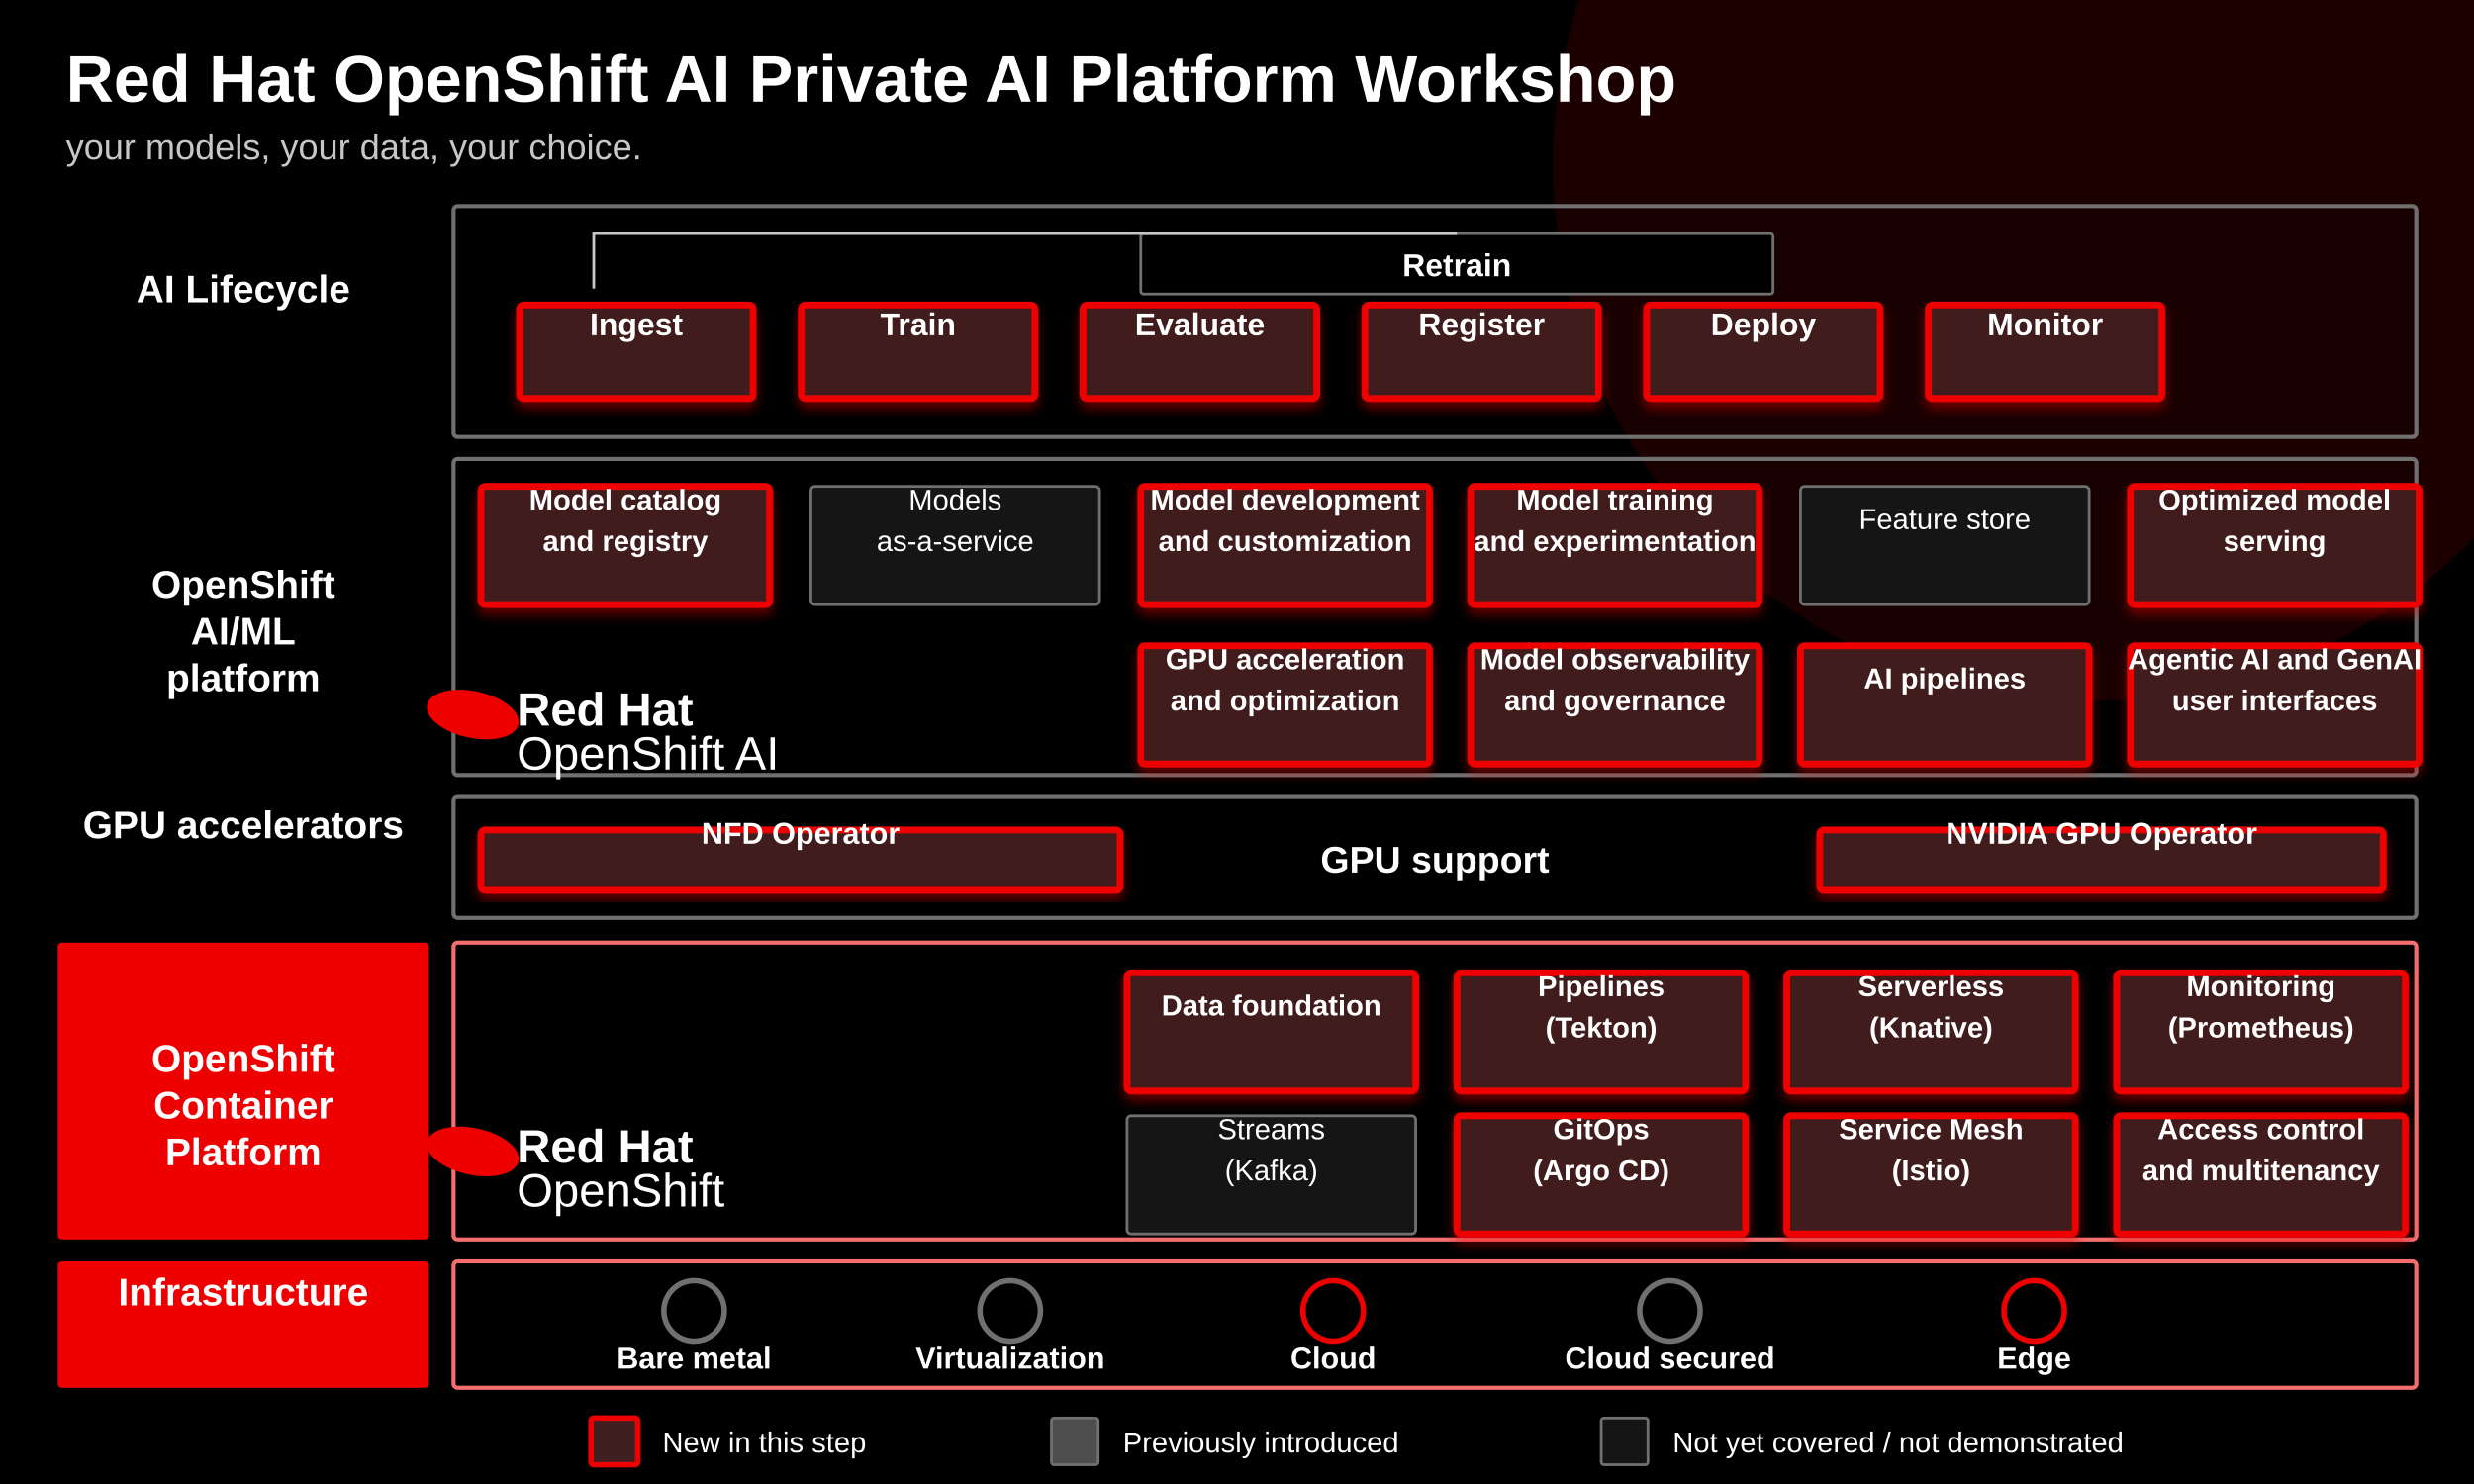
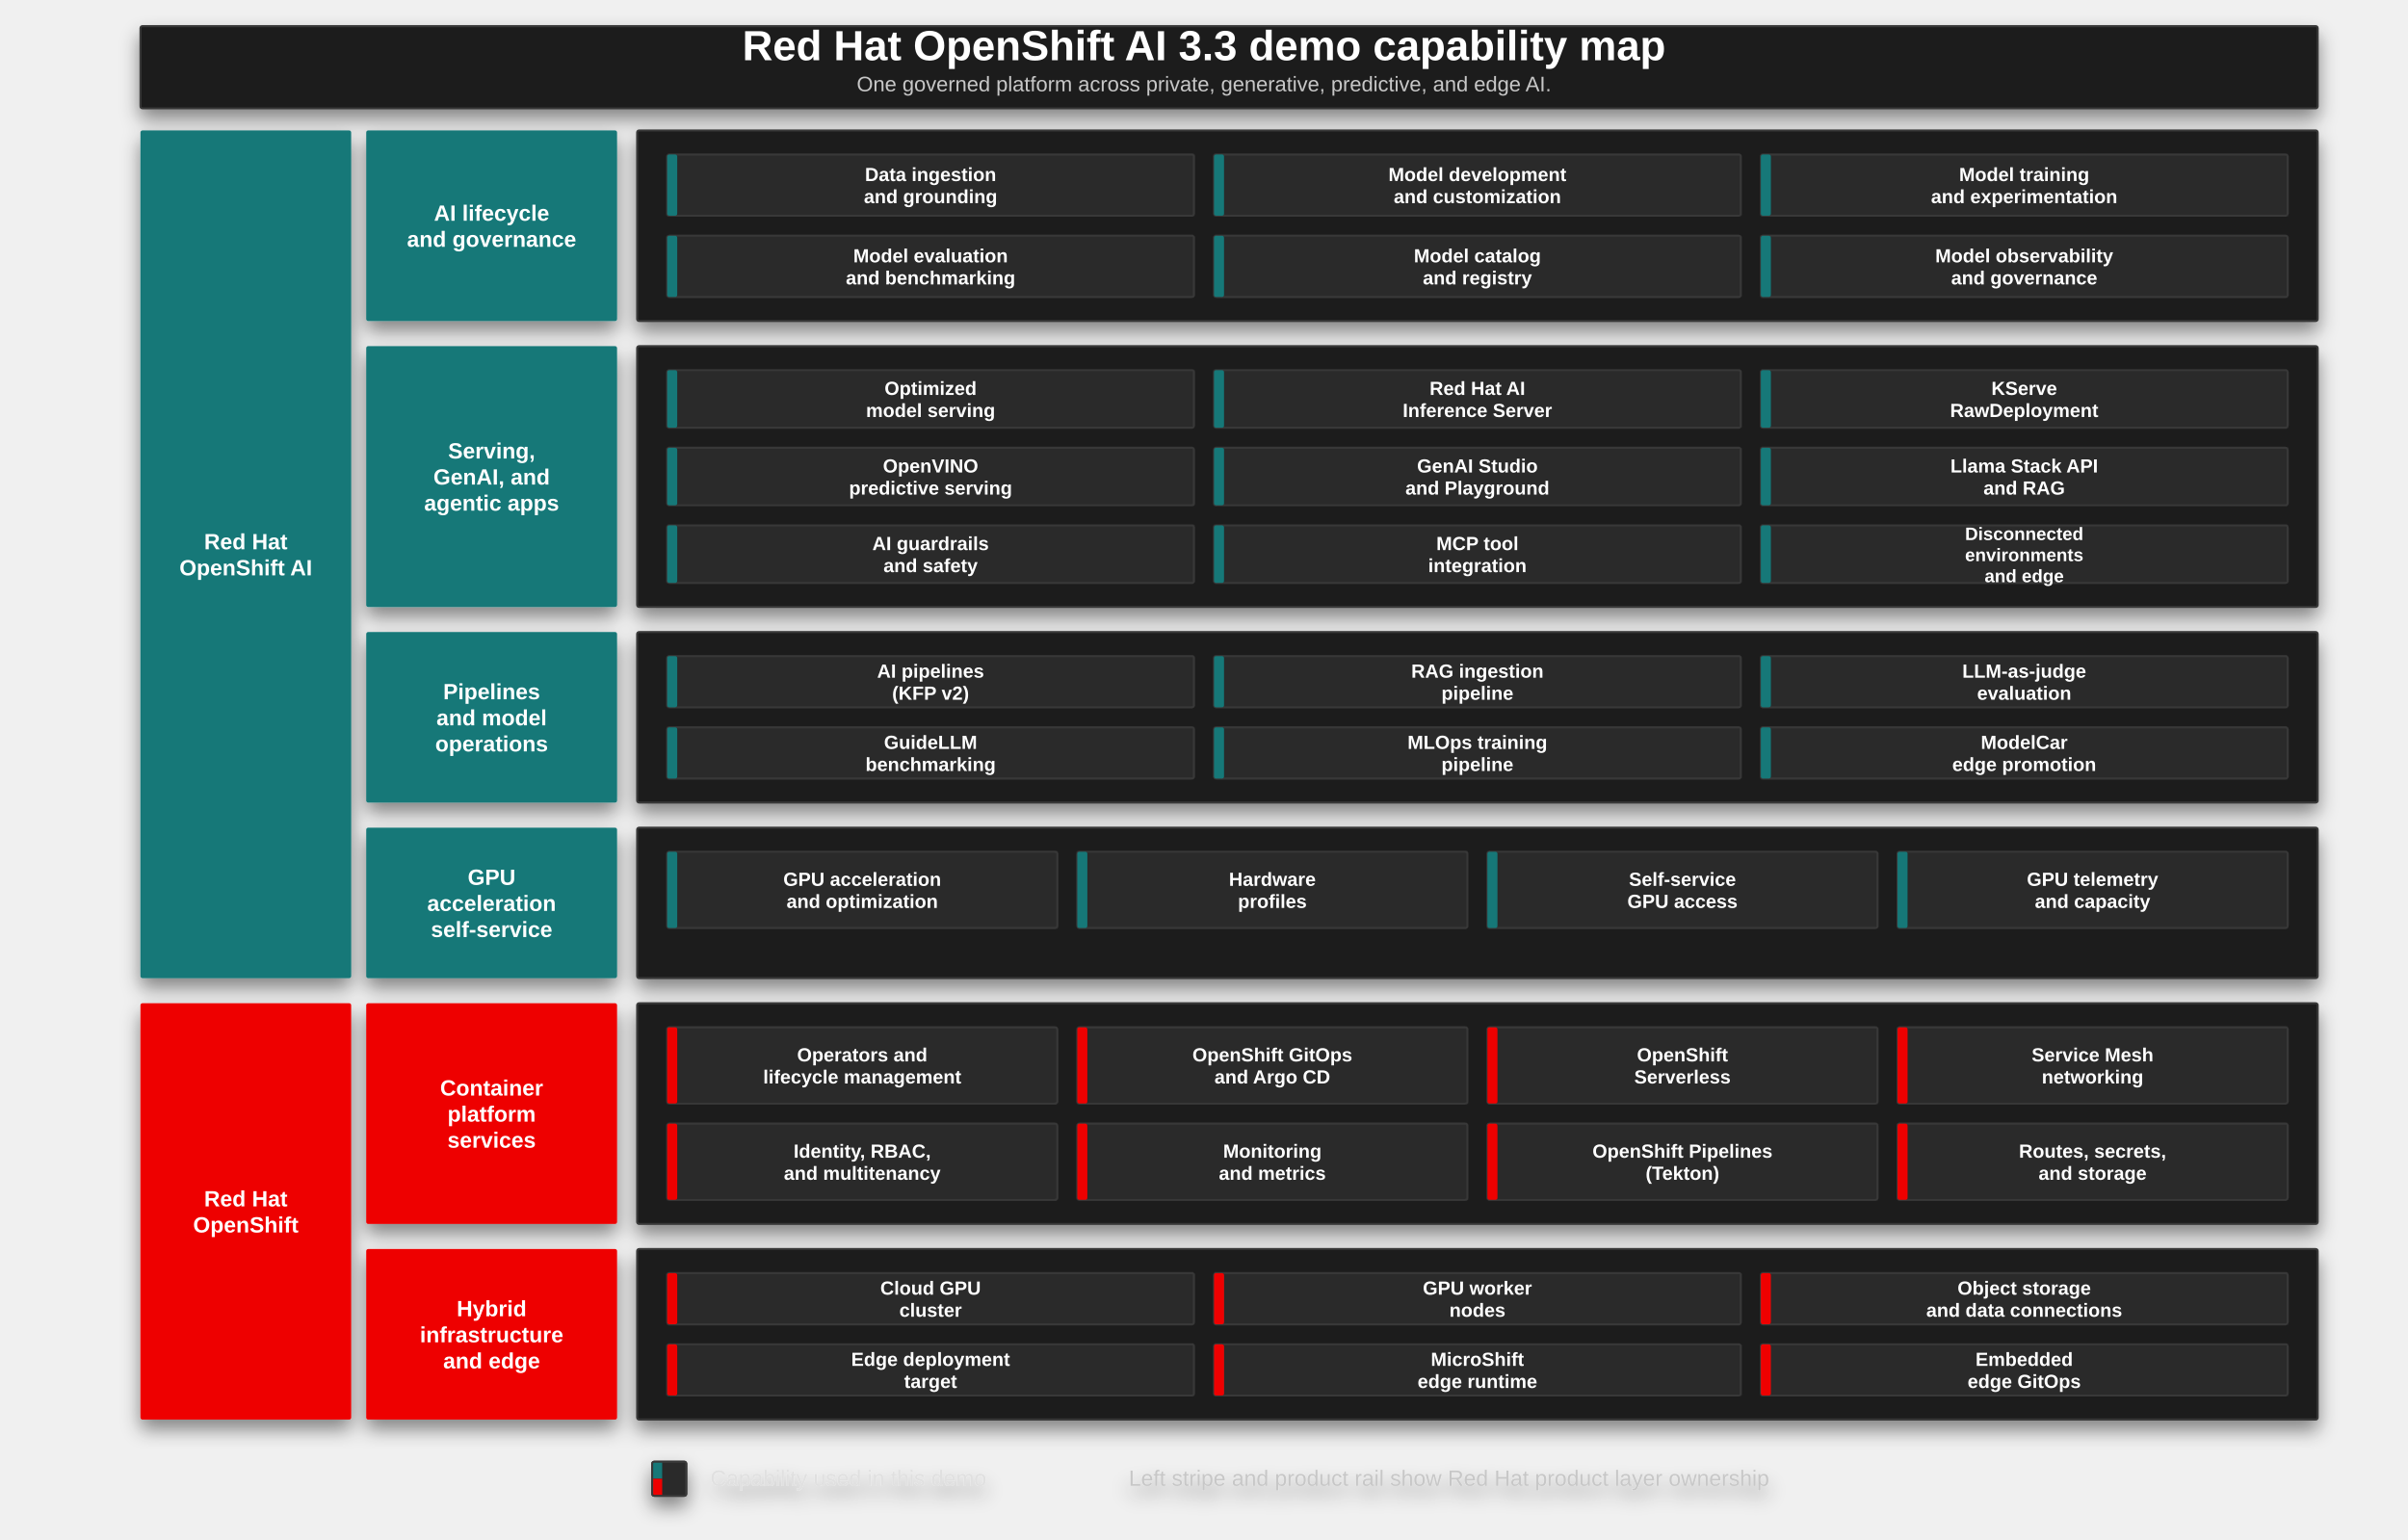
- <svg xmlns="http://www.w3.org/2000/svg" width="1800" height="1080" viewBox="0 0 1800 1080" role="img" aria-labelledby="title desc">
+ <svg xmlns="http://www.w3.org/2000/svg" width="2400" height="1535" viewBox="0 0 2400 1535" role="img" aria-labelledby="title desc">
+   <style>.display{font-family:'Red Hat Display','Arial',sans-serif}.body{font-family:'Red Hat Text','Arial',sans-serif}</style>
  <defs>
-     <filter id="shadow" x="-10%" y="-10%" width="120%" height="130%">
-       <feDropShadow dx="0" dy="5" stdDeviation="4" flood-color="#ee0000" flood-opacity=".42" />
+     <filter id="lift" x="-20%" y="-20%" width="140%" height="140%">
+       <feDropShadow dx="0" dy="6" stdDeviation="5" flood-color="#000" flood-opacity="0.55" />
    </filter>
-     <style>
-       .heading { font-family: "Red Hat Display", "Red Hat Text", Arial, sans-serif; }
-       .mono { font-family: "Red Hat Mono", monospace; }
-     </style>
+     <filter id="panelShadow" x="-8%" y="-8%" width="116%" height="116%">
+       <feDropShadow dx="0" dy="10" stdDeviation="9" flood-color="#000" flood-opacity="0.45" />
+     </filter>
  </defs>
-   <rect width="1800" height="1080" fill="#000000" />
-   <circle cx="1520" cy="120" r="390" fill="#ee0000" opacity=".12" />
-   <text x="48" y="74" class="heading" font-size="48" font-weight="800" fill="#ffffff">Red Hat OpenShift AI Private AI Platform Workshop</text>
-   <text x="48" y="116" font-family="Red Hat Text, Arial, sans-serif" font-size="26" font-weight="500" fill="#c7c7c7">your models, your data, your choice.</text>
-   <rect x="42" y="150" width="270" height="168" rx="3" fill="#000000" />
-   <text x="177" y="220.0" text-anchor="middle" font-family="Red Hat Text, Arial, sans-serif" font-size="28" font-weight="800" fill="#ffffff">AI Lifecycle</text>
-   <rect x="330" y="150" width="1428" height="168" rx="3" fill="#000000" fill-opacity=".12" stroke="#707070" stroke-width="3" />
-   <rect x="378" y="222" width="170" height="68" rx="3" fill="#3f1f1f" stroke="#ee0000" stroke-width="5" filter="url(#shadow)" />
-   <text x="463.0" y="244.0" text-anchor="middle" font-family="Red Hat Text, Arial, sans-serif" font-size="23" font-weight="700" fill="#ffffff">Ingest</text>
-   <rect x="583" y="222" width="170" height="68" rx="3" fill="#3f1f1f" stroke="#ee0000" stroke-width="5" filter="url(#shadow)" />
-   <text x="668.0" y="244.0" text-anchor="middle" font-family="Red Hat Text, Arial, sans-serif" font-size="23" font-weight="700" fill="#ffffff">Train</text>
-   <rect x="788" y="222" width="170" height="68" rx="3" fill="#3f1f1f" stroke="#ee0000" stroke-width="5" filter="url(#shadow)" />
-   <text x="873.0" y="244.0" text-anchor="middle" font-family="Red Hat Text, Arial, sans-serif" font-size="23" font-weight="700" fill="#ffffff">Evaluate</text>
-   <rect x="993" y="222" width="170" height="68" rx="3" fill="#3f1f1f" stroke="#ee0000" stroke-width="5" filter="url(#shadow)" />
-   <text x="1078.0" y="244.0" text-anchor="middle" font-family="Red Hat Text, Arial, sans-serif" font-size="23" font-weight="700" fill="#ffffff">Register</text>
-   <rect x="1198" y="222" width="170" height="68" rx="3" fill="#3f1f1f" stroke="#ee0000" stroke-width="5" filter="url(#shadow)" />
-   <text x="1283.0" y="244.0" text-anchor="middle" font-family="Red Hat Text, Arial, sans-serif" font-size="23" font-weight="700" fill="#ffffff">Deploy</text>
-   <rect x="1403" y="222" width="170" height="68" rx="3" fill="#3f1f1f" stroke="#ee0000" stroke-width="5" filter="url(#shadow)" />
-   <text x="1488.0" y="244.0" text-anchor="middle" font-family="Red Hat Text, Arial, sans-serif" font-size="23" font-weight="700" fill="#ffffff">Monitor</text>
-   <rect x="830" y="170" width="460" height="44" rx="2" fill="#000000" stroke="#707070" stroke-width="2" />
-   <text x="1060" y="201" text-anchor="middle" font-family="Red Hat Text, Arial, sans-serif" font-size="23" font-weight="800" fill="#ffffff">Retrain</text>
-   <path d="M1060 170 L432 170 L432 210" fill="none" stroke="#c7c7c7" stroke-width="2" />
-   <rect x="42" y="334" width="270" height="230" rx="3" fill="#000000" />
-   <text x="177" y="435.0" text-anchor="middle" font-family="Red Hat Text, Arial, sans-serif" font-size="28" font-weight="800" fill="#ffffff">OpenShift</text>
-   <text x="177" y="469.0" text-anchor="middle" font-family="Red Hat Text, Arial, sans-serif" font-size="28" font-weight="800" fill="#ffffff">AI/ML</text>
-   <text x="177" y="503.0" text-anchor="middle" font-family="Red Hat Text, Arial, sans-serif" font-size="28" font-weight="800" fill="#ffffff">platform</text>
-   <rect x="330" y="334" width="1428" height="230" rx="3" fill="#000000" fill-opacity=".12" stroke="#707070" stroke-width="3" />
-   <rect x="350" y="354" width="210" height="86" rx="3" fill="#3f1f1f" stroke="#ee0000" stroke-width="5" filter="url(#shadow)" />
-   <text x="455.0" y="371.0" text-anchor="middle" font-family="Red Hat Text, Arial, sans-serif" font-size="21" font-weight="700" fill="#ffffff">Model catalog</text>
-   <text x="455.0" y="401.0" text-anchor="middle" font-family="Red Hat Text, Arial, sans-serif" font-size="21" font-weight="700" fill="#ffffff">and registry</text>
-   <rect x="590" y="354" width="210" height="86" rx="3" fill="#151515" stroke="#707070" stroke-width="2" />
-   <text x="695.0" y="371.0" text-anchor="middle" font-family="Red Hat Text, Arial, sans-serif" font-size="21" font-weight="500" fill="#ffffff">Models</text>
-   <text x="695.0" y="401.0" text-anchor="middle" font-family="Red Hat Text, Arial, sans-serif" font-size="21" font-weight="500" fill="#ffffff">as-a-service</text>
-   <rect x="830" y="354" width="210" height="86" rx="3" fill="#3f1f1f" stroke="#ee0000" stroke-width="5" filter="url(#shadow)" />
-   <text x="935.0" y="371.0" text-anchor="middle" font-family="Red Hat Text, Arial, sans-serif" font-size="21" font-weight="700" fill="#ffffff">Model development</text>
-   <text x="935.0" y="401.0" text-anchor="middle" font-family="Red Hat Text, Arial, sans-serif" font-size="21" font-weight="700" fill="#ffffff">and customization</text>
-   <rect x="1070" y="354" width="210" height="86" rx="3" fill="#3f1f1f" stroke="#ee0000" stroke-width="5" filter="url(#shadow)" />
-   <text x="1175.0" y="371.0" text-anchor="middle" font-family="Red Hat Text, Arial, sans-serif" font-size="21" font-weight="700" fill="#ffffff">Model training</text>
-   <text x="1175.0" y="401.0" text-anchor="middle" font-family="Red Hat Text, Arial, sans-serif" font-size="21" font-weight="700" fill="#ffffff">and experimentation</text>
-   <rect x="1310" y="354" width="210" height="86" rx="3" fill="#151515" stroke="#707070" stroke-width="2" />
-   <text x="1415.0" y="385.0" text-anchor="middle" font-family="Red Hat Text, Arial, sans-serif" font-size="21" font-weight="500" fill="#ffffff">Feature store</text>
-   <rect x="1550" y="354" width="210" height="86" rx="3" fill="#3f1f1f" stroke="#ee0000" stroke-width="5" filter="url(#shadow)" />
-   <text x="1655.0" y="371.0" text-anchor="middle" font-family="Red Hat Text, Arial, sans-serif" font-size="21" font-weight="700" fill="#ffffff">Optimized model</text>
-   <text x="1655.0" y="401.0" text-anchor="middle" font-family="Red Hat Text, Arial, sans-serif" font-size="21" font-weight="700" fill="#ffffff">serving</text>
-   <rect x="830" y="470" width="210" height="86" rx="3" fill="#3f1f1f" stroke="#ee0000" stroke-width="5" filter="url(#shadow)" />
-   <text x="935.0" y="487.0" text-anchor="middle" font-family="Red Hat Text, Arial, sans-serif" font-size="21" font-weight="700" fill="#ffffff">GPU acceleration</text>
-   <text x="935.0" y="517.0" text-anchor="middle" font-family="Red Hat Text, Arial, sans-serif" font-size="21" font-weight="700" fill="#ffffff">and optimization</text>
-   <rect x="1070" y="470" width="210" height="86" rx="3" fill="#3f1f1f" stroke="#ee0000" stroke-width="5" filter="url(#shadow)" />
-   <text x="1175.0" y="487.0" text-anchor="middle" font-family="Red Hat Text, Arial, sans-serif" font-size="21" font-weight="700" fill="#ffffff">Model observability</text>
-   <text x="1175.0" y="517.0" text-anchor="middle" font-family="Red Hat Text, Arial, sans-serif" font-size="21" font-weight="700" fill="#ffffff">and governance</text>
-   <rect x="1310" y="470" width="210" height="86" rx="3" fill="#3f1f1f" stroke="#ee0000" stroke-width="5" filter="url(#shadow)" />
-   <text x="1415.0" y="501.0" text-anchor="middle" font-family="Red Hat Text, Arial, sans-serif" font-size="21" font-weight="700" fill="#ffffff">AI pipelines</text>
-   <rect x="1550" y="470" width="210" height="86" rx="3" fill="#3f1f1f" stroke="#ee0000" stroke-width="5" filter="url(#shadow)" />
-   <text x="1655.0" y="487.0" text-anchor="middle" font-family="Red Hat Text, Arial, sans-serif" font-size="21" font-weight="700" fill="#ffffff">Agentic AI and GenAI</text>
-   <text x="1655.0" y="517.0" text-anchor="middle" font-family="Red Hat Text, Arial, sans-serif" font-size="21" font-weight="700" fill="#ffffff">user interfaces</text>
-   <text x="376" y="528" class="heading" font-size="34" font-weight="800" fill="#ffffff">Red Hat</text>
-   <text x="376" y="560" class="heading" font-size="34" font-weight="500" fill="#ffffff">OpenShift AI</text>
-   <ellipse cx="344" cy="520" rx="34" ry="17" fill="#ee0000" transform="rotate(12 344 520)" />
-   <rect x="42" y="580" width="270" height="88" rx="3" fill="#000000" />
-   <text x="177" y="610.0" text-anchor="middle" font-family="Red Hat Text, Arial, sans-serif" font-size="28" font-weight="800" fill="#ffffff">GPU accelerators</text>
-   <rect x="330" y="580" width="1428" height="88" rx="3" fill="#000000" fill-opacity=".12" stroke="#707070" stroke-width="3" />
-   <rect x="350" y="604" width="465" height="44" rx="3" fill="#3f1f1f" stroke="#ee0000" stroke-width="5" filter="url(#shadow)" />
-   <text x="582.5" y="614.0" text-anchor="middle" font-family="Red Hat Text, Arial, sans-serif" font-size="22" font-weight="700" fill="#ffffff">NFD Operator</text>
-   <text x="1044" y="635" text-anchor="middle" font-family="Red Hat Text, Arial, sans-serif" font-size="27" font-weight="800" fill="#ffffff">GPU support</text>
-   <rect x="1324" y="604" width="410" height="44" rx="3" fill="#3f1f1f" stroke="#ee0000" stroke-width="5" filter="url(#shadow)" />
-   <text x="1529.0" y="614.0" text-anchor="middle" font-family="Red Hat Text, Arial, sans-serif" font-size="22" font-weight="700" fill="#ffffff">NVIDIA GPU Operator</text>
-   <rect x="42" y="686" width="270" height="216" rx="3" fill="#ee0000" />
-   <text x="177" y="780.0" text-anchor="middle" font-family="Red Hat Text, Arial, sans-serif" font-size="28" font-weight="800" fill="#ffffff">OpenShift</text>
-   <text x="177" y="814.0" text-anchor="middle" font-family="Red Hat Text, Arial, sans-serif" font-size="28" font-weight="800" fill="#ffffff">Container</text>
-   <text x="177" y="848.0" text-anchor="middle" font-family="Red Hat Text, Arial, sans-serif" font-size="28" font-weight="800" fill="#ffffff">Platform</text>
-   <rect x="330" y="686" width="1428" height="216" rx="3" fill="#000000" fill-opacity=".12" stroke="#f56e6e" stroke-width="3" />
-   <rect x="820" y="708" width="210" height="86" rx="3" fill="#3f1f1f" stroke="#ee0000" stroke-width="5" filter="url(#shadow)" />
-   <text x="925.0" y="739.0" text-anchor="middle" font-family="Red Hat Text, Arial, sans-serif" font-size="21" font-weight="700" fill="#ffffff">Data foundation</text>
-   <rect x="1060" y="708" width="210" height="86" rx="3" fill="#3f1f1f" stroke="#ee0000" stroke-width="5" filter="url(#shadow)" />
-   <text x="1165.0" y="725.0" text-anchor="middle" font-family="Red Hat Text, Arial, sans-serif" font-size="21" font-weight="700" fill="#ffffff">Pipelines</text>
-   <text x="1165.0" y="755.0" text-anchor="middle" font-family="Red Hat Text, Arial, sans-serif" font-size="21" font-weight="700" fill="#ffffff">(Tekton)</text>
-   <rect x="1300" y="708" width="210" height="86" rx="3" fill="#3f1f1f" stroke="#ee0000" stroke-width="5" filter="url(#shadow)" />
-   <text x="1405.0" y="725.0" text-anchor="middle" font-family="Red Hat Text, Arial, sans-serif" font-size="21" font-weight="700" fill="#ffffff">Serverless</text>
-   <text x="1405.0" y="755.0" text-anchor="middle" font-family="Red Hat Text, Arial, sans-serif" font-size="21" font-weight="700" fill="#ffffff">(Knative)</text>
-   <rect x="1540" y="708" width="210" height="86" rx="3" fill="#3f1f1f" stroke="#ee0000" stroke-width="5" filter="url(#shadow)" />
-   <text x="1645.0" y="725.0" text-anchor="middle" font-family="Red Hat Text, Arial, sans-serif" font-size="21" font-weight="700" fill="#ffffff">Monitoring</text>
-   <text x="1645.0" y="755.0" text-anchor="middle" font-family="Red Hat Text, Arial, sans-serif" font-size="21" font-weight="700" fill="#ffffff">(Prometheus)</text>
-   <rect x="820" y="812" width="210" height="86" rx="3" fill="#151515" stroke="#707070" stroke-width="2" />
-   <text x="925.0" y="829.0" text-anchor="middle" font-family="Red Hat Text, Arial, sans-serif" font-size="21" font-weight="500" fill="#ffffff">Streams</text>
-   <text x="925.0" y="859.0" text-anchor="middle" font-family="Red Hat Text, Arial, sans-serif" font-size="21" font-weight="500" fill="#ffffff">(Kafka)</text>
-   <rect x="1060" y="812" width="210" height="86" rx="3" fill="#3f1f1f" stroke="#ee0000" stroke-width="5" filter="url(#shadow)" />
-   <text x="1165.0" y="829.0" text-anchor="middle" font-family="Red Hat Text, Arial, sans-serif" font-size="21" font-weight="700" fill="#ffffff">GitOps</text>
-   <text x="1165.0" y="859.0" text-anchor="middle" font-family="Red Hat Text, Arial, sans-serif" font-size="21" font-weight="700" fill="#ffffff">(Argo CD)</text>
-   <rect x="1300" y="812" width="210" height="86" rx="3" fill="#3f1f1f" stroke="#ee0000" stroke-width="5" filter="url(#shadow)" />
-   <text x="1405.0" y="829.0" text-anchor="middle" font-family="Red Hat Text, Arial, sans-serif" font-size="21" font-weight="700" fill="#ffffff">Service Mesh</text>
-   <text x="1405.0" y="859.0" text-anchor="middle" font-family="Red Hat Text, Arial, sans-serif" font-size="21" font-weight="700" fill="#ffffff">(Istio)</text>
-   <rect x="1540" y="812" width="210" height="86" rx="3" fill="#3f1f1f" stroke="#ee0000" stroke-width="5" filter="url(#shadow)" />
-   <text x="1645.0" y="829.0" text-anchor="middle" font-family="Red Hat Text, Arial, sans-serif" font-size="21" font-weight="700" fill="#ffffff">Access control</text>
-   <text x="1645.0" y="859.0" text-anchor="middle" font-family="Red Hat Text, Arial, sans-serif" font-size="21" font-weight="700" fill="#ffffff">and multitenancy</text>
-   <text x="376" y="846" class="heading" font-size="34" font-weight="800" fill="#ffffff">Red Hat</text>
-   <text x="376" y="878" class="heading" font-size="34" font-weight="500" fill="#ffffff">OpenShift</text>
-   <ellipse cx="344" cy="838" rx="34" ry="17" fill="#ee0000" transform="rotate(12 344 838)" />
-   <rect x="42" y="918" width="270" height="92" rx="3" fill="#ee0000" />
-   <text x="177" y="950.0" text-anchor="middle" font-family="Red Hat Text, Arial, sans-serif" font-size="28" font-weight="800" fill="#ffffff">Infrastructure</text>
-   <rect x="330" y="918" width="1428" height="92" rx="3" fill="#000000" fill-opacity=".12" stroke="#f56e6e" stroke-width="3" />
-   <circle cx="505" cy="954" r="22" fill="none" stroke="#707070" stroke-width="4" />
-   <text x="505" y="996" text-anchor="middle" font-family="Red Hat Text, Arial, sans-serif" font-size="22" font-weight="700" fill="#ffffff">Bare metal</text>
-   <circle cx="735" cy="954" r="22" fill="none" stroke="#707070" stroke-width="4" />
-   <text x="735" y="996" text-anchor="middle" font-family="Red Hat Text, Arial, sans-serif" font-size="22" font-weight="700" fill="#ffffff">Virtualization</text>
-   <circle cx="970" cy="954" r="22" fill="none" stroke="#ee0000" stroke-width="4" />
-   <text x="970" y="996" text-anchor="middle" font-family="Red Hat Text, Arial, sans-serif" font-size="22" font-weight="700" fill="#ffffff">Cloud</text>
-   <circle cx="1215" cy="954" r="22" fill="none" stroke="#707070" stroke-width="4" />
-   <text x="1215" y="996" text-anchor="middle" font-family="Red Hat Text, Arial, sans-serif" font-size="22" font-weight="700" fill="#ffffff">Cloud secured</text>
-   <circle cx="1480" cy="954" r="22" fill="none" stroke="#ee0000" stroke-width="4" />
-   <text x="1480" y="996" text-anchor="middle" font-family="Red Hat Text, Arial, sans-serif" font-size="22" font-weight="700" fill="#ffffff">Edge</text>
-   <rect x="430" y="1032" width="34" height="34" rx="2" fill="#3f1f1f" stroke="#ee0000" stroke-width="4" />
-   <text x="482" y="1057" text-anchor="start" font-family="Red Hat Text, Arial, sans-serif" font-size="21" font-weight="500" fill="#ffffff">New in this step</text>
-   <rect x="765" y="1032" width="34" height="34" rx="2" fill="#4d4d4d" stroke="#707070" stroke-width="2" />
-   <text x="817" y="1057" text-anchor="start" font-family="Red Hat Text, Arial, sans-serif" font-size="21" font-weight="500" fill="#ffffff">Previously introduced</text>
-   <rect x="1165" y="1032" width="34" height="34" rx="2" fill="#151515" stroke="#707070" stroke-width="2" />
-   <text x="1217" y="1057" text-anchor="start" font-family="Red Hat Text, Arial, sans-serif" font-size="21" font-weight="500" fill="#ffffff">Not yet covered / not demonstrated</text>
+   <g filter="url(#panelShadow)">
+     <rect x="140" y="26" width="2170" height="82" rx="2" fill="#1f1f1f" stroke="#383838" stroke-width="2" />
+     <text x="1200.0" y="60" class="display" font-size="42" fill="#ffffff" font-weight="700" text-anchor="middle">Red Hat OpenShift AI 3.3 demo capability map</text>
+     <text x="1200.0" y="91" class="body" font-size="21" fill="#c7c7c7" text-anchor="middle">One governed platform across private, generative, predictive, and edge AI.</text>
+     <rect x="140" y="130" width="210" height="845" rx="2" fill="#147878" stroke="#147878" stroke-width="0" />
+     <text x="245.0" y="547.5" class="body" font-size="22" fill="#ffffff" font-weight="700" text-anchor="middle">Red Hat</text>
+     <text x="245.0" y="573.5" class="body" font-size="22" fill="#ffffff" font-weight="700" text-anchor="middle">OpenShift AI</text>
+     <rect x="140" y="1000" width="210" height="415" rx="2" fill="#ee0000" stroke="#ee0000" stroke-width="0" />
+     <text x="245.0" y="1202.5" class="body" font-size="22" fill="#ffffff" font-weight="700" text-anchor="middle">Red Hat</text>
+     <text x="245.0" y="1228.5" class="body" font-size="22" fill="#ffffff" font-weight="700" text-anchor="middle">OpenShift</text>
+     <rect x="365" y="130" width="250" height="190" rx="2" fill="#147878" stroke="#147878" stroke-width="0" />
+     <text x="490.0" y="220.0" class="body" font-size="22" fill="#ffffff" font-weight="700" text-anchor="middle">AI lifecycle</text>
+     <text x="490.0" y="246.0" class="body" font-size="22" fill="#ffffff" font-weight="700" text-anchor="middle">and governance</text>
+     <rect x="635" y="130" width="1675" height="190" rx="2" fill="#1f1f1f" stroke="#383838" stroke-width="2" />
+     <g>
+       <rect x="665.0" y="154.0" width="525.0" height="61.0" rx="2" fill="#292929" stroke="#383838" stroke-width="2.0" />
+       <rect x="665.0" y="154.0" width="10" height="61.0" rx="2" fill="#147878" stroke="#147878" stroke-width="0" />
+       <text x="927.5" y="180.5" class="body" font-size="19" fill="#ffffff" font-weight="550" text-anchor="middle">Data ingestion</text>
+       <text x="927.5" y="202.5" class="body" font-size="19" fill="#ffffff" font-weight="550" text-anchor="middle">and grounding</text>
+     </g>
+     <g>
+       <rect x="1210.0" y="154.0" width="525.0" height="61.0" rx="2" fill="#292929" stroke="#383838" stroke-width="2.0" />
+       <rect x="1210.0" y="154.0" width="10" height="61.0" rx="2" fill="#147878" stroke="#147878" stroke-width="0" />
+       <text x="1472.5" y="180.5" class="body" font-size="19" fill="#ffffff" font-weight="550" text-anchor="middle">Model development</text>
+       <text x="1472.5" y="202.5" class="body" font-size="19" fill="#ffffff" font-weight="550" text-anchor="middle">and customization</text>
+     </g>
+     <g>
+       <rect x="1755.0" y="154.0" width="525.0" height="61.0" rx="2" fill="#292929" stroke="#383838" stroke-width="2.0" />
+       <rect x="1755.0" y="154.0" width="10" height="61.0" rx="2" fill="#147878" stroke="#147878" stroke-width="0" />
+       <text x="2017.5" y="180.5" class="body" font-size="19" fill="#ffffff" font-weight="550" text-anchor="middle">Model training</text>
+       <text x="2017.5" y="202.5" class="body" font-size="19" fill="#ffffff" font-weight="550" text-anchor="middle">and experimentation</text>
+     </g>
+     <g>
+       <rect x="665.0" y="235.0" width="525.0" height="61.0" rx="2" fill="#292929" stroke="#383838" stroke-width="2.0" />
+       <rect x="665.0" y="235.0" width="10" height="61.0" rx="2" fill="#147878" stroke="#147878" stroke-width="0" />
+       <text x="927.5" y="261.5" class="body" font-size="19" fill="#ffffff" font-weight="550" text-anchor="middle">Model evaluation</text>
+       <text x="927.5" y="283.5" class="body" font-size="19" fill="#ffffff" font-weight="550" text-anchor="middle">and benchmarking</text>
+     </g>
+     <g>
+       <rect x="1210.0" y="235.0" width="525.0" height="61.0" rx="2" fill="#292929" stroke="#383838" stroke-width="2.0" />
+       <rect x="1210.0" y="235.0" width="10" height="61.0" rx="2" fill="#147878" stroke="#147878" stroke-width="0" />
+       <text x="1472.5" y="261.5" class="body" font-size="19" fill="#ffffff" font-weight="550" text-anchor="middle">Model catalog</text>
+       <text x="1472.5" y="283.5" class="body" font-size="19" fill="#ffffff" font-weight="550" text-anchor="middle">and registry</text>
+     </g>
+     <g>
+       <rect x="1755.0" y="235.0" width="525.0" height="61.0" rx="2" fill="#292929" stroke="#383838" stroke-width="2.0" />
+       <rect x="1755.0" y="235.0" width="10" height="61.0" rx="2" fill="#147878" stroke="#147878" stroke-width="0" />
+       <text x="2017.5" y="261.5" class="body" font-size="19" fill="#ffffff" font-weight="550" text-anchor="middle">Model observability</text>
+       <text x="2017.5" y="283.5" class="body" font-size="19" fill="#ffffff" font-weight="550" text-anchor="middle">and governance</text>
+     </g>
+     <rect x="365" y="345" width="250" height="260" rx="2" fill="#147878" stroke="#147878" stroke-width="0" />
+     <text x="490.0" y="457.0" class="body" font-size="22" fill="#ffffff" font-weight="700" text-anchor="middle">Serving,</text>
+     <text x="490.0" y="483.0" class="body" font-size="22" fill="#ffffff" font-weight="700" text-anchor="middle">GenAI, and</text>
+     <text x="490.0" y="509.0" class="body" font-size="22" fill="#ffffff" font-weight="700" text-anchor="middle">agentic apps</text>
+     <rect x="635" y="345" width="1675" height="260" rx="2" fill="#1f1f1f" stroke="#383838" stroke-width="2" />
+     <g>
+       <rect x="665.0" y="369.0" width="525.0" height="57.333" rx="2" fill="#292929" stroke="#383838" stroke-width="2.0" />
+       <rect x="665.0" y="369.0" width="10" height="57.333" rx="2" fill="#147878" stroke="#147878" stroke-width="0" />
+       <text x="927.5" y="393.667" class="body" font-size="19" fill="#ffffff" font-weight="550" text-anchor="middle">Optimized</text>
+       <text x="927.5" y="415.667" class="body" font-size="19" fill="#ffffff" font-weight="550" text-anchor="middle">model serving</text>
+     </g>
+     <g>
+       <rect x="1210.0" y="369.0" width="525.0" height="57.333" rx="2" fill="#292929" stroke="#383838" stroke-width="2.0" />
+       <rect x="1210.0" y="369.0" width="10" height="57.333" rx="2" fill="#147878" stroke="#147878" stroke-width="0" />
+       <text x="1472.5" y="393.667" class="body" font-size="19" fill="#ffffff" font-weight="550" text-anchor="middle">Red Hat AI</text>
+       <text x="1472.5" y="415.667" class="body" font-size="19" fill="#ffffff" font-weight="550" text-anchor="middle">Inference Server</text>
+     </g>
+     <g>
+       <rect x="1755.0" y="369.0" width="525.0" height="57.333" rx="2" fill="#292929" stroke="#383838" stroke-width="2.0" />
+       <rect x="1755.0" y="369.0" width="10" height="57.333" rx="2" fill="#147878" stroke="#147878" stroke-width="0" />
+       <text x="2017.5" y="393.667" class="body" font-size="19" fill="#ffffff" font-weight="550" text-anchor="middle">KServe</text>
+       <text x="2017.5" y="415.667" class="body" font-size="19" fill="#ffffff" font-weight="550" text-anchor="middle">RawDeployment</text>
+     </g>
+     <g>
+       <rect x="665.0" y="446.333" width="525.0" height="57.333" rx="2" fill="#292929" stroke="#383838" stroke-width="2.0" />
+       <rect x="665.0" y="446.333" width="10" height="57.333" rx="2" fill="#147878" stroke="#147878" stroke-width="0" />
+       <text x="927.5" y="471" class="body" font-size="19" fill="#ffffff" font-weight="550" text-anchor="middle">OpenVINO</text>
+       <text x="927.5" y="493" class="body" font-size="19" fill="#ffffff" font-weight="550" text-anchor="middle">predictive serving</text>
+     </g>
+     <g>
+       <rect x="1210.0" y="446.333" width="525.0" height="57.333" rx="2" fill="#292929" stroke="#383838" stroke-width="2.0" />
+       <rect x="1210.0" y="446.333" width="10" height="57.333" rx="2" fill="#147878" stroke="#147878" stroke-width="0" />
+       <text x="1472.5" y="471" class="body" font-size="19" fill="#ffffff" font-weight="550" text-anchor="middle">GenAI Studio</text>
+       <text x="1472.5" y="493" class="body" font-size="19" fill="#ffffff" font-weight="550" text-anchor="middle">and Playground</text>
+     </g>
+     <g>
+       <rect x="1755.0" y="446.333" width="525.0" height="57.333" rx="2" fill="#292929" stroke="#383838" stroke-width="2.0" />
+       <rect x="1755.0" y="446.333" width="10" height="57.333" rx="2" fill="#147878" stroke="#147878" stroke-width="0" />
+       <text x="2017.5" y="471" class="body" font-size="19" fill="#ffffff" font-weight="550" text-anchor="middle">Llama Stack API</text>
+       <text x="2017.5" y="493" class="body" font-size="19" fill="#ffffff" font-weight="550" text-anchor="middle">and RAG</text>
+     </g>
+     <g>
+       <rect x="665.0" y="523.667" width="525.0" height="57.333" rx="2" fill="#292929" stroke="#383838" stroke-width="2.0" />
+       <rect x="665.0" y="523.667" width="10" height="57.333" rx="2" fill="#147878" stroke="#147878" stroke-width="0" />
+       <text x="927.5" y="548.333" class="body" font-size="19" fill="#ffffff" font-weight="550" text-anchor="middle">AI guardrails</text>
+       <text x="927.5" y="570.333" class="body" font-size="19" fill="#ffffff" font-weight="550" text-anchor="middle">and safety</text>
+     </g>
+     <g>
+       <rect x="1210.0" y="523.667" width="525.0" height="57.333" rx="2" fill="#292929" stroke="#383838" stroke-width="2.0" />
+       <rect x="1210.0" y="523.667" width="10" height="57.333" rx="2" fill="#147878" stroke="#147878" stroke-width="0" />
+       <text x="1472.5" y="548.333" class="body" font-size="19" fill="#ffffff" font-weight="550" text-anchor="middle">MCP tool</text>
+       <text x="1472.5" y="570.333" class="body" font-size="19" fill="#ffffff" font-weight="550" text-anchor="middle">integration</text>
+     </g>
+     <g>
+       <rect x="1755.0" y="523.667" width="525.0" height="57.333" rx="2" fill="#292929" stroke="#383838" stroke-width="2.0" />
+       <rect x="1755.0" y="523.667" width="10" height="57.333" rx="2" fill="#147878" stroke="#147878" stroke-width="0" />
+       <text x="2017.5" y="538.333" class="body" font-size="18" fill="#ffffff" font-weight="550" text-anchor="middle">Disconnected</text>
+       <text x="2017.5" y="559.333" class="body" font-size="18" fill="#ffffff" font-weight="550" text-anchor="middle">environments</text>
+       <text x="2017.5" y="580.333" class="body" font-size="18" fill="#ffffff" font-weight="550" text-anchor="middle">and edge</text>
+     </g>
+     <rect x="365" y="630" width="250" height="170" rx="2" fill="#147878" stroke="#147878" stroke-width="0" />
+     <text x="490.0" y="697.0" class="body" font-size="22" fill="#ffffff" font-weight="700" text-anchor="middle">Pipelines</text>
+     <text x="490.0" y="723.0" class="body" font-size="22" fill="#ffffff" font-weight="700" text-anchor="middle">and model</text>
+     <text x="490.0" y="749.0" class="body" font-size="22" fill="#ffffff" font-weight="700" text-anchor="middle">operations</text>
+     <rect x="635" y="630" width="1675" height="170" rx="2" fill="#1f1f1f" stroke="#383838" stroke-width="2" />
+     <g>
+       <rect x="665.0" y="654.0" width="525.0" height="51.0" rx="2" fill="#292929" stroke="#383838" stroke-width="2.0" />
+       <rect x="665.0" y="654.0" width="10" height="51.0" rx="2" fill="#147878" stroke="#147878" stroke-width="0" />
+       <text x="927.5" y="675.5" class="body" font-size="19" fill="#ffffff" font-weight="550" text-anchor="middle">AI pipelines</text>
+       <text x="927.5" y="697.5" class="body" font-size="19" fill="#ffffff" font-weight="550" text-anchor="middle">(KFP v2)</text>
+     </g>
+     <g>
+       <rect x="1210.0" y="654.0" width="525.0" height="51.0" rx="2" fill="#292929" stroke="#383838" stroke-width="2.0" />
+       <rect x="1210.0" y="654.0" width="10" height="51.0" rx="2" fill="#147878" stroke="#147878" stroke-width="0" />
+       <text x="1472.5" y="675.5" class="body" font-size="19" fill="#ffffff" font-weight="550" text-anchor="middle">RAG ingestion</text>
+       <text x="1472.5" y="697.5" class="body" font-size="19" fill="#ffffff" font-weight="550" text-anchor="middle">pipeline</text>
+     </g>
+     <g>
+       <rect x="1755.0" y="654.0" width="525.0" height="51.0" rx="2" fill="#292929" stroke="#383838" stroke-width="2.0" />
+       <rect x="1755.0" y="654.0" width="10" height="51.0" rx="2" fill="#147878" stroke="#147878" stroke-width="0" />
+       <text x="2017.5" y="675.5" class="body" font-size="19" fill="#ffffff" font-weight="550" text-anchor="middle">LLM-as-judge</text>
+       <text x="2017.5" y="697.5" class="body" font-size="19" fill="#ffffff" font-weight="550" text-anchor="middle">evaluation</text>
+     </g>
+     <g>
+       <rect x="665.0" y="725.0" width="525.0" height="51.0" rx="2" fill="#292929" stroke="#383838" stroke-width="2.0" />
+       <rect x="665.0" y="725.0" width="10" height="51.0" rx="2" fill="#147878" stroke="#147878" stroke-width="0" />
+       <text x="927.5" y="746.5" class="body" font-size="19" fill="#ffffff" font-weight="550" text-anchor="middle">GuideLLM</text>
+       <text x="927.5" y="768.5" class="body" font-size="19" fill="#ffffff" font-weight="550" text-anchor="middle">benchmarking</text>
+     </g>
+     <g>
+       <rect x="1210.0" y="725.0" width="525.0" height="51.0" rx="2" fill="#292929" stroke="#383838" stroke-width="2.0" />
+       <rect x="1210.0" y="725.0" width="10" height="51.0" rx="2" fill="#147878" stroke="#147878" stroke-width="0" />
+       <text x="1472.5" y="746.5" class="body" font-size="19" fill="#ffffff" font-weight="550" text-anchor="middle">MLOps training</text>
+       <text x="1472.5" y="768.5" class="body" font-size="19" fill="#ffffff" font-weight="550" text-anchor="middle">pipeline</text>
+     </g>
+     <g>
+       <rect x="1755.0" y="725.0" width="525.0" height="51.0" rx="2" fill="#292929" stroke="#383838" stroke-width="2.0" />
+       <rect x="1755.0" y="725.0" width="10" height="51.0" rx="2" fill="#147878" stroke="#147878" stroke-width="0" />
+       <text x="2017.5" y="746.5" class="body" font-size="19" fill="#ffffff" font-weight="550" text-anchor="middle">ModelCar</text>
+       <text x="2017.5" y="768.5" class="body" font-size="19" fill="#ffffff" font-weight="550" text-anchor="middle">edge promotion</text>
+     </g>
+     <rect x="365" y="825" width="250" height="150" rx="2" fill="#147878" stroke="#147878" stroke-width="0" />
+     <text x="490.0" y="882.0" class="body" font-size="22" fill="#ffffff" font-weight="700" text-anchor="middle">GPU</text>
+     <text x="490.0" y="908.0" class="body" font-size="22" fill="#ffffff" font-weight="700" text-anchor="middle">acceleration</text>
+     <text x="490.0" y="934.0" class="body" font-size="22" fill="#ffffff" font-weight="700" text-anchor="middle">self-service</text>
+     <rect x="635" y="825" width="1675" height="150" rx="2" fill="#1f1f1f" stroke="#383838" stroke-width="2" />
+     <g>
+       <rect x="665.0" y="849" width="388.75" height="76" rx="2" fill="#292929" stroke="#383838" stroke-width="2.0" />
+       <rect x="665.0" y="849" width="10" height="76" rx="2" fill="#147878" stroke="#147878" stroke-width="0" />
+       <text x="859.375" y="883.0" class="body" font-size="19" fill="#ffffff" font-weight="550" text-anchor="middle">GPU acceleration</text>
+       <text x="859.375" y="905.0" class="body" font-size="19" fill="#ffffff" font-weight="550" text-anchor="middle">and optimization</text>
+     </g>
+     <g>
+       <rect x="1073.75" y="849" width="388.75" height="76" rx="2" fill="#292929" stroke="#383838" stroke-width="2.0" />
+       <rect x="1073.75" y="849" width="10" height="76" rx="2" fill="#147878" stroke="#147878" stroke-width="0" />
+       <text x="1268.125" y="883.0" class="body" font-size="19" fill="#ffffff" font-weight="550" text-anchor="middle">Hardware</text>
+       <text x="1268.125" y="905.0" class="body" font-size="19" fill="#ffffff" font-weight="550" text-anchor="middle">profiles</text>
+     </g>
+     <g>
+       <rect x="1482.5" y="849" width="388.75" height="76" rx="2" fill="#292929" stroke="#383838" stroke-width="2.0" />
+       <rect x="1482.5" y="849" width="10" height="76" rx="2" fill="#147878" stroke="#147878" stroke-width="0" />
+       <text x="1676.875" y="883.0" class="body" font-size="19" fill="#ffffff" font-weight="550" text-anchor="middle">Self-service</text>
+       <text x="1676.875" y="905.0" class="body" font-size="19" fill="#ffffff" font-weight="550" text-anchor="middle">GPU access</text>
+     </g>
+     <g>
+       <rect x="1891.25" y="849" width="388.75" height="76" rx="2" fill="#292929" stroke="#383838" stroke-width="2.0" />
+       <rect x="1891.25" y="849" width="10" height="76" rx="2" fill="#147878" stroke="#147878" stroke-width="0" />
+       <text x="2085.625" y="883.0" class="body" font-size="19" fill="#ffffff" font-weight="550" text-anchor="middle">GPU telemetry</text>
+       <text x="2085.625" y="905.0" class="body" font-size="19" fill="#ffffff" font-weight="550" text-anchor="middle">and capacity</text>
+     </g>
+     <rect x="365" y="1000" width="250" height="220" rx="2" fill="#ee0000" stroke="#ee0000" stroke-width="0" />
+     <text x="490.0" y="1092.0" class="body" font-size="22" fill="#ffffff" font-weight="700" text-anchor="middle">Container</text>
+     <text x="490.0" y="1118.0" class="body" font-size="22" fill="#ffffff" font-weight="700" text-anchor="middle">platform</text>
+     <text x="490.0" y="1144.0" class="body" font-size="22" fill="#ffffff" font-weight="700" text-anchor="middle">services</text>
+     <rect x="635" y="1000" width="1675" height="220" rx="2" fill="#1f1f1f" stroke="#383838" stroke-width="2" />
+     <g>
+       <rect x="665.0" y="1024" width="388.75" height="76" rx="2" fill="#292929" stroke="#383838" stroke-width="2.0" />
+       <rect x="665.0" y="1024" width="10" height="76" rx="2" fill="#ee0000" stroke="#ee0000" stroke-width="0" />
+       <text x="859.375" y="1058.0" class="body" font-size="19" fill="#ffffff" font-weight="550" text-anchor="middle">Operators and</text>
+       <text x="859.375" y="1080.0" class="body" font-size="19" fill="#ffffff" font-weight="550" text-anchor="middle">lifecycle management</text>
+     </g>
+     <g>
+       <rect x="1073.75" y="1024" width="388.75" height="76" rx="2" fill="#292929" stroke="#383838" stroke-width="2.0" />
+       <rect x="1073.75" y="1024" width="10" height="76" rx="2" fill="#ee0000" stroke="#ee0000" stroke-width="0" />
+       <text x="1268.125" y="1058.0" class="body" font-size="19" fill="#ffffff" font-weight="550" text-anchor="middle">OpenShift GitOps</text>
+       <text x="1268.125" y="1080.0" class="body" font-size="19" fill="#ffffff" font-weight="550" text-anchor="middle">and Argo CD</text>
+     </g>
+     <g>
+       <rect x="1482.5" y="1024" width="388.75" height="76" rx="2" fill="#292929" stroke="#383838" stroke-width="2.0" />
+       <rect x="1482.5" y="1024" width="10" height="76" rx="2" fill="#ee0000" stroke="#ee0000" stroke-width="0" />
+       <text x="1676.875" y="1058.0" class="body" font-size="19" fill="#ffffff" font-weight="550" text-anchor="middle">OpenShift</text>
+       <text x="1676.875" y="1080.0" class="body" font-size="19" fill="#ffffff" font-weight="550" text-anchor="middle">Serverless</text>
+     </g>
+     <g>
+       <rect x="1891.25" y="1024" width="388.75" height="76" rx="2" fill="#292929" stroke="#383838" stroke-width="2.0" />
+       <rect x="1891.25" y="1024" width="10" height="76" rx="2" fill="#ee0000" stroke="#ee0000" stroke-width="0" />
+       <text x="2085.625" y="1058.0" class="body" font-size="19" fill="#ffffff" font-weight="550" text-anchor="middle">Service Mesh</text>
+       <text x="2085.625" y="1080.0" class="body" font-size="19" fill="#ffffff" font-weight="550" text-anchor="middle">networking</text>
+     </g>
+     <g>
+       <rect x="665.0" y="1120" width="388.75" height="76" rx="2" fill="#292929" stroke="#383838" stroke-width="2.0" />
+       <rect x="665.0" y="1120" width="10" height="76" rx="2" fill="#ee0000" stroke="#ee0000" stroke-width="0" />
+       <text x="859.375" y="1154.0" class="body" font-size="19" fill="#ffffff" font-weight="550" text-anchor="middle">Identity, RBAC,</text>
+       <text x="859.375" y="1176.0" class="body" font-size="19" fill="#ffffff" font-weight="550" text-anchor="middle">and multitenancy</text>
+     </g>
+     <g>
+       <rect x="1073.75" y="1120" width="388.75" height="76" rx="2" fill="#292929" stroke="#383838" stroke-width="2.0" />
+       <rect x="1073.75" y="1120" width="10" height="76" rx="2" fill="#ee0000" stroke="#ee0000" stroke-width="0" />
+       <text x="1268.125" y="1154.0" class="body" font-size="19" fill="#ffffff" font-weight="550" text-anchor="middle">Monitoring</text>
+       <text x="1268.125" y="1176.0" class="body" font-size="19" fill="#ffffff" font-weight="550" text-anchor="middle">and metrics</text>
+     </g>
+     <g>
+       <rect x="1482.5" y="1120" width="388.75" height="76" rx="2" fill="#292929" stroke="#383838" stroke-width="2.0" />
+       <rect x="1482.5" y="1120" width="10" height="76" rx="2" fill="#ee0000" stroke="#ee0000" stroke-width="0" />
+       <text x="1676.875" y="1154.0" class="body" font-size="19" fill="#ffffff" font-weight="550" text-anchor="middle">OpenShift Pipelines</text>
+       <text x="1676.875" y="1176.0" class="body" font-size="19" fill="#ffffff" font-weight="550" text-anchor="middle">(Tekton)</text>
+     </g>
+     <g>
+       <rect x="1891.25" y="1120" width="388.75" height="76" rx="2" fill="#292929" stroke="#383838" stroke-width="2.0" />
+       <rect x="1891.25" y="1120" width="10" height="76" rx="2" fill="#ee0000" stroke="#ee0000" stroke-width="0" />
+       <text x="2085.625" y="1154.0" class="body" font-size="19" fill="#ffffff" font-weight="550" text-anchor="middle">Routes, secrets,</text>
+       <text x="2085.625" y="1176.0" class="body" font-size="19" fill="#ffffff" font-weight="550" text-anchor="middle">and storage</text>
+     </g>
+     <rect x="365" y="1245" width="250" height="170" rx="2" fill="#ee0000" stroke="#ee0000" stroke-width="0" />
+     <text x="490.0" y="1312.0" class="body" font-size="22" fill="#ffffff" font-weight="700" text-anchor="middle">Hybrid</text>
+     <text x="490.0" y="1338.0" class="body" font-size="22" fill="#ffffff" font-weight="700" text-anchor="middle">infrastructure</text>
+     <text x="490.0" y="1364.0" class="body" font-size="22" fill="#ffffff" font-weight="700" text-anchor="middle">and edge</text>
+     <rect x="635" y="1245" width="1675" height="170" rx="2" fill="#1f1f1f" stroke="#383838" stroke-width="2" />
+     <g>
+       <rect x="665.0" y="1269.0" width="525.0" height="51.0" rx="2" fill="#292929" stroke="#383838" stroke-width="2.0" />
+       <rect x="665.0" y="1269.0" width="10" height="51.0" rx="2" fill="#ee0000" stroke="#ee0000" stroke-width="0" />
+       <text x="927.5" y="1290.5" class="body" font-size="19" fill="#ffffff" font-weight="550" text-anchor="middle">Cloud GPU</text>
+       <text x="927.5" y="1312.5" class="body" font-size="19" fill="#ffffff" font-weight="550" text-anchor="middle">cluster</text>
+     </g>
+     <g>
+       <rect x="1210.0" y="1269.0" width="525.0" height="51.0" rx="2" fill="#292929" stroke="#383838" stroke-width="2.0" />
+       <rect x="1210.0" y="1269.0" width="10" height="51.0" rx="2" fill="#ee0000" stroke="#ee0000" stroke-width="0" />
+       <text x="1472.5" y="1290.5" class="body" font-size="19" fill="#ffffff" font-weight="550" text-anchor="middle">GPU worker</text>
+       <text x="1472.5" y="1312.5" class="body" font-size="19" fill="#ffffff" font-weight="550" text-anchor="middle">nodes</text>
+     </g>
+     <g>
+       <rect x="1755.0" y="1269.0" width="525.0" height="51.0" rx="2" fill="#292929" stroke="#383838" stroke-width="2.0" />
+       <rect x="1755.0" y="1269.0" width="10" height="51.0" rx="2" fill="#ee0000" stroke="#ee0000" stroke-width="0" />
+       <text x="2017.5" y="1290.5" class="body" font-size="19" fill="#ffffff" font-weight="550" text-anchor="middle">Object storage</text>
+       <text x="2017.5" y="1312.5" class="body" font-size="19" fill="#ffffff" font-weight="550" text-anchor="middle">and data connections</text>
+     </g>
+     <g>
+       <rect x="665.0" y="1340.0" width="525.0" height="51.0" rx="2" fill="#292929" stroke="#383838" stroke-width="2.0" />
+       <rect x="665.0" y="1340.0" width="10" height="51.0" rx="2" fill="#ee0000" stroke="#ee0000" stroke-width="0" />
+       <text x="927.5" y="1361.5" class="body" font-size="19" fill="#ffffff" font-weight="550" text-anchor="middle">Edge deployment</text>
+       <text x="927.5" y="1383.5" class="body" font-size="19" fill="#ffffff" font-weight="550" text-anchor="middle">target</text>
+     </g>
+     <g>
+       <rect x="1210.0" y="1340.0" width="525.0" height="51.0" rx="2" fill="#292929" stroke="#383838" stroke-width="2.0" />
+       <rect x="1210.0" y="1340.0" width="10" height="51.0" rx="2" fill="#ee0000" stroke="#ee0000" stroke-width="0" />
+       <text x="1472.5" y="1361.5" class="body" font-size="19" fill="#ffffff" font-weight="550" text-anchor="middle">MicroShift</text>
+       <text x="1472.5" y="1383.5" class="body" font-size="19" fill="#ffffff" font-weight="550" text-anchor="middle">edge runtime</text>
+     </g>
+     <g>
+       <rect x="1755.0" y="1340.0" width="525.0" height="51.0" rx="2" fill="#292929" stroke="#383838" stroke-width="2.0" />
+       <rect x="1755.0" y="1340.0" width="10" height="51.0" rx="2" fill="#ee0000" stroke="#ee0000" stroke-width="0" />
+       <text x="2017.5" y="1361.5" class="body" font-size="19" fill="#ffffff" font-weight="550" text-anchor="middle">Embedded</text>
+       <text x="2017.5" y="1383.5" class="body" font-size="19" fill="#ffffff" font-weight="550" text-anchor="middle">edge GitOps</text>
+     </g>
+     <rect x="650" y="1457" width="34" height="34" rx="2" fill="#292929" stroke="#383838" stroke-width="2" />
+     <rect x="650" y="1457" width="10" height="17" rx="0" fill="#147878" stroke="#147878" stroke-width="0" />
+     <rect x="650" y="1474" width="10" height="17" rx="0" fill="#ee0000" stroke="#ee0000" stroke-width="0" />
+     <rect x="650" y="1457" width="34" height="34" rx="2" fill="none" stroke="#383838" stroke-width="2" />
+     <text x="708" y="1481" class="body" font-size="22" fill="#e0e0e0">Capability used in this demo</text>
+     <text x="1125" y="1481" class="body" font-size="22" fill="#c7c7c7">Left stripe and product rail show Red Hat product layer ownership</text>
+   </g>
</svg>
